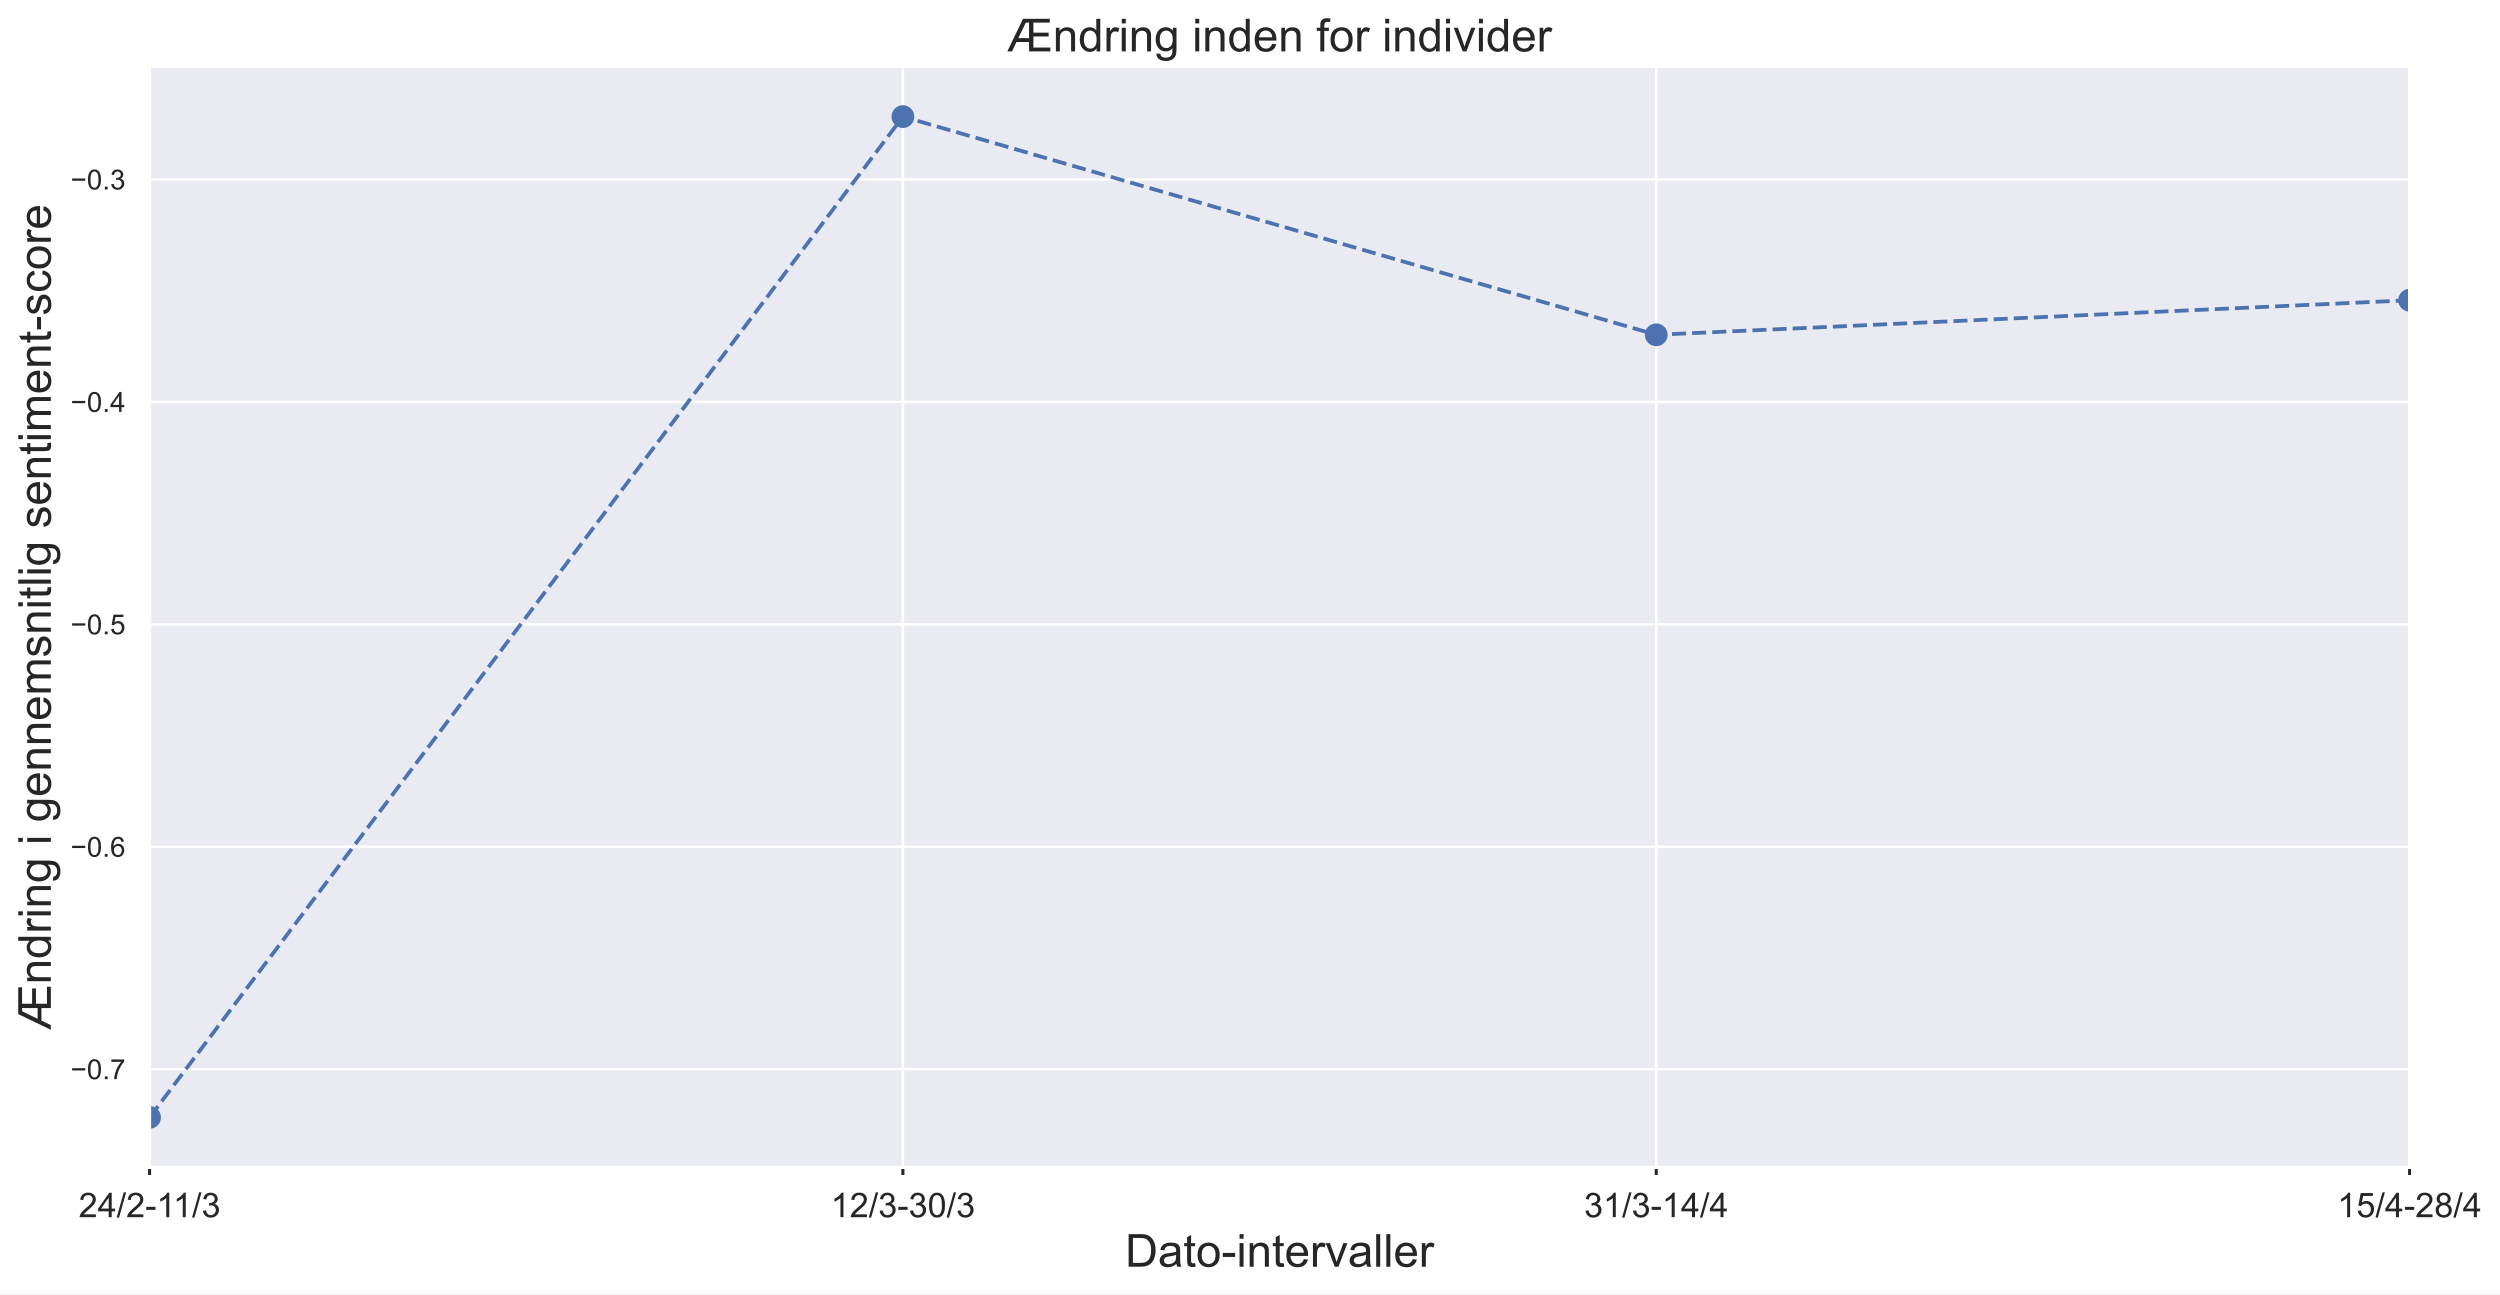
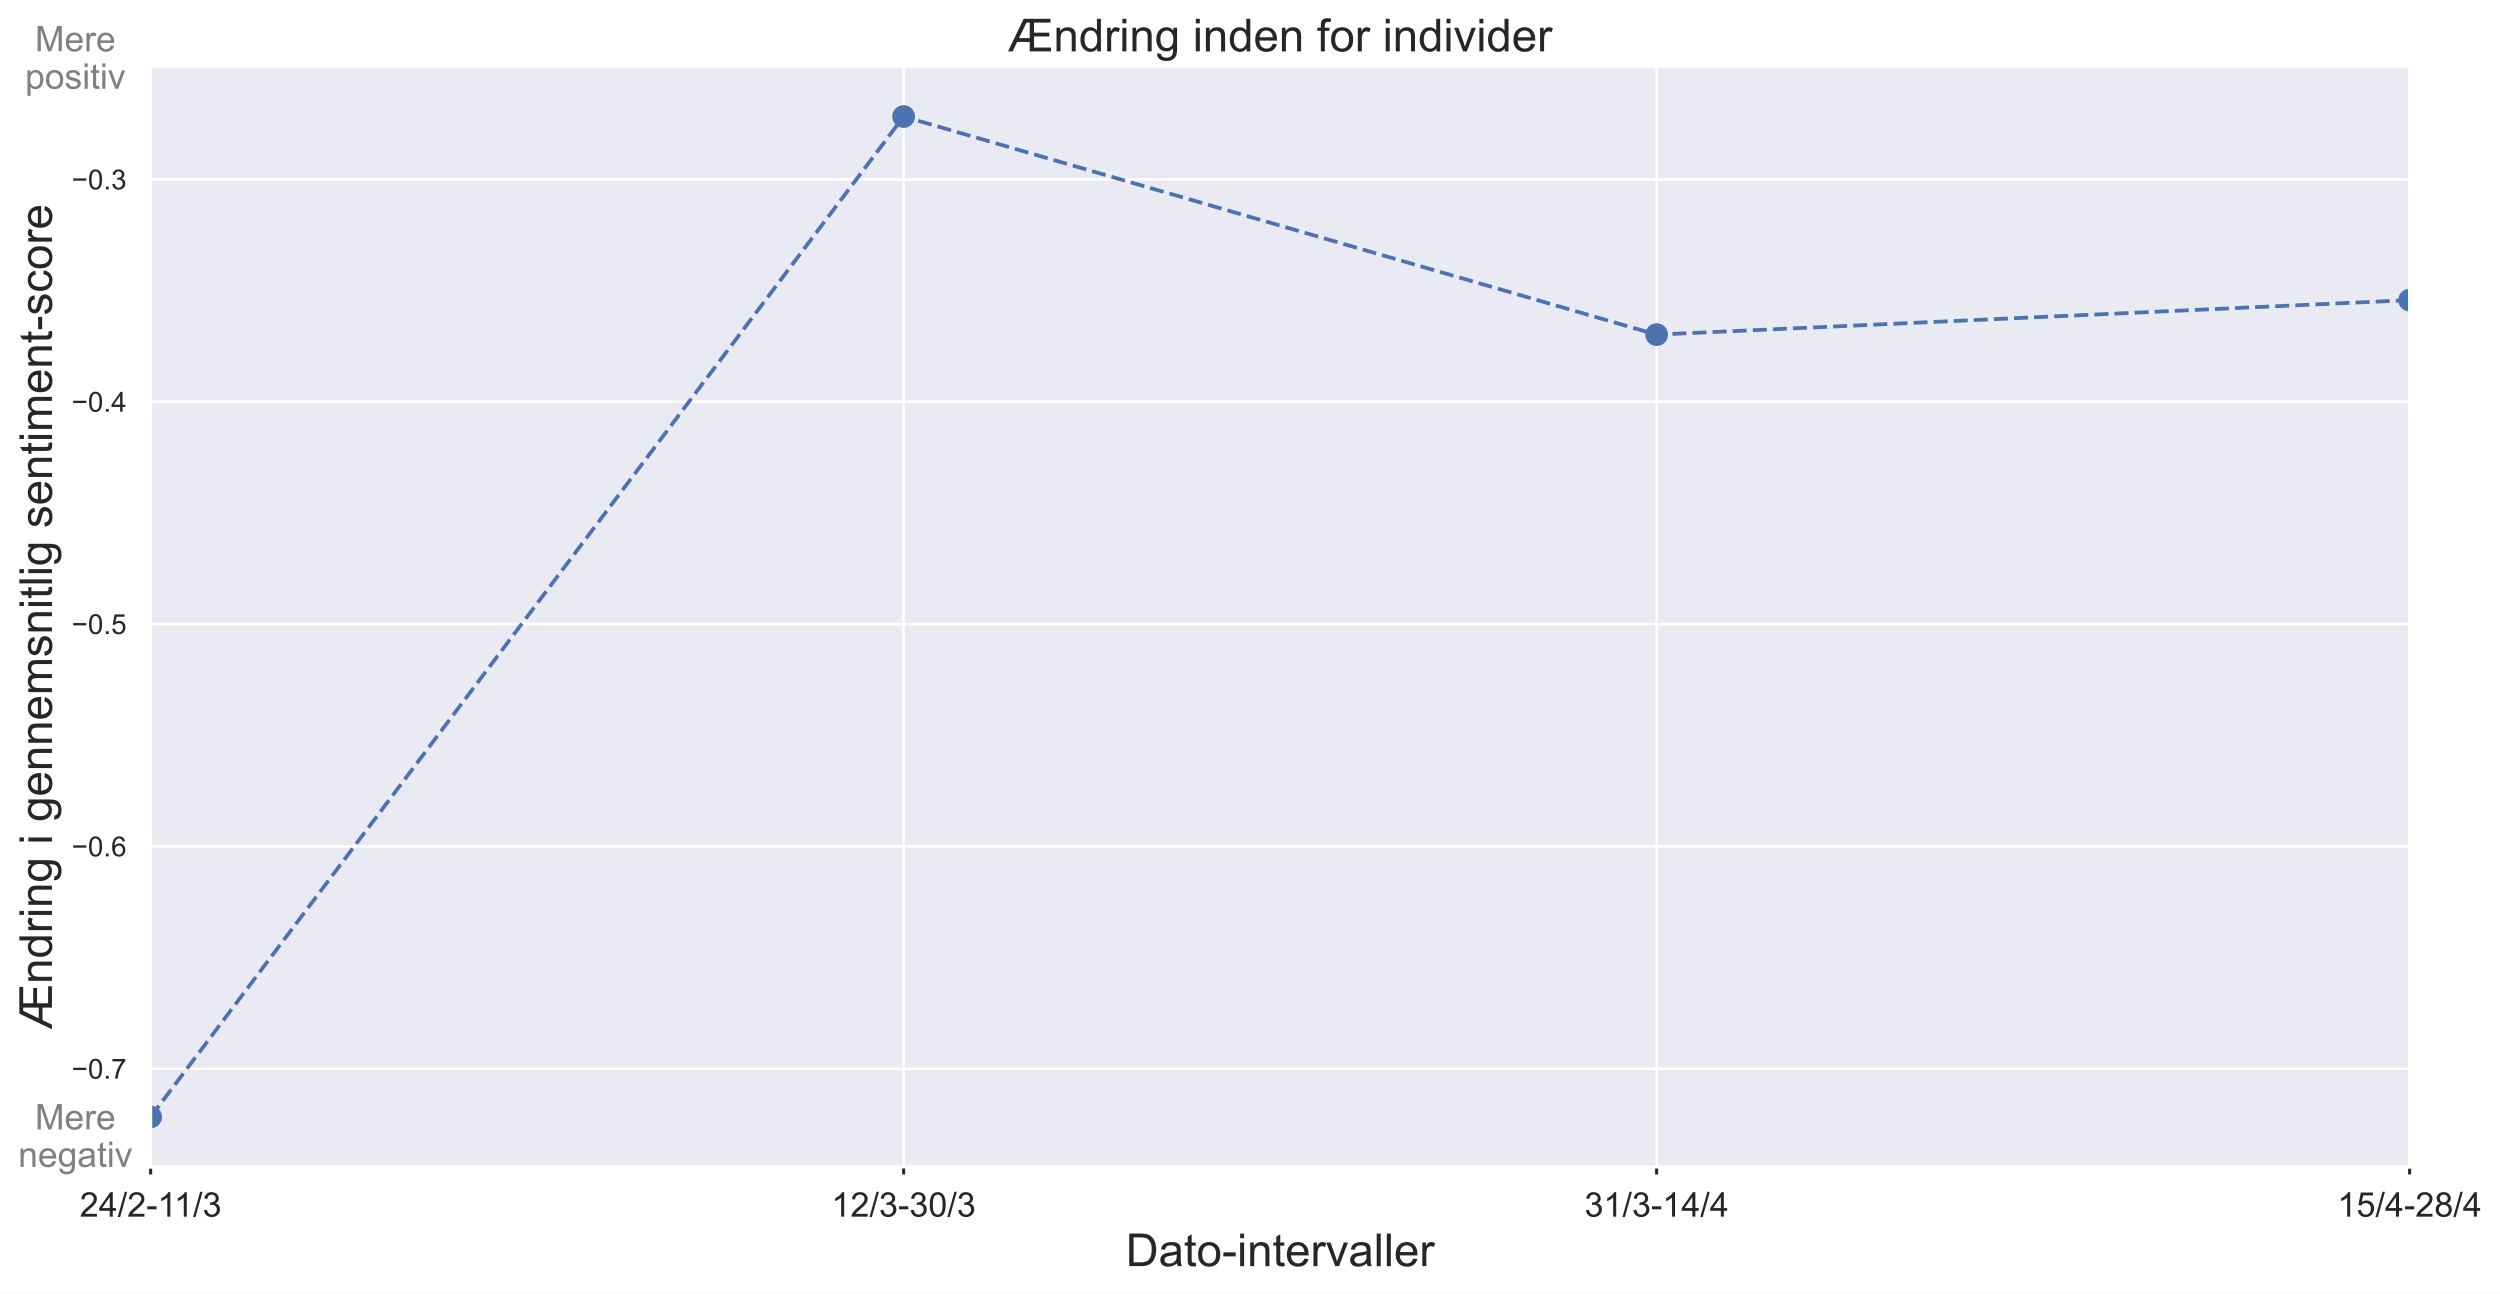
- <svg xmlns="http://www.w3.org/2000/svg" xmlns:xlink="http://www.w3.org/1999/xlink" height="511.191pt" version="1.1" viewBox="0 0 987.607 511.191" width="987.607pt">
+ <svg xmlns="http://www.w3.org/2000/svg" xmlns:xlink="http://www.w3.org/1999/xlink" height="511.191pt" version="1.1" viewBox="0 0 988.05 511.191" width="988.05pt">
  <defs>
    <style type="text/css">
*{stroke-linecap:butt;stroke-linejoin:round;}
  </style>
  </defs>
  <g id="figure_1">
    <g id="patch_1">
-       <path d="M 0 511.191  L 987.607 511.191  L 987.607 0  L 0 0  z " style="fill:#ffffff;" />
+       <path d="M 0 511.191  L 988.05 511.191  L 988.05 0  L 0 0  z " style="fill:#ffffff;" />
    </g>
    <g id="axes_1">
      <g id="patch_2">
-         <path d="M 59.087 461.183  L 951.887 461.183  L 951.887 26.303  L 59.087 26.303  z " style="fill:#eaeaf2;" />
+         <path d="M 59.531 461.183  L 952.331 461.183  L 952.331 26.303  L 59.531 26.303  z " style="fill:#eaeaf2;" />
      </g>
      <g id="matplotlib.axis_1">
        <g id="xtick_1">
          <g id="line2d_1">
-             <path clip-path="url(#p38877468bd)" d="M 59.087 461.183  L 59.087 26.303  " style="fill:none;stroke:#ffffff;stroke-linecap:round;" />
+             <path clip-path="url(#p5de04d328d)" d="M 59.531 461.183  L 59.531 26.303  " style="fill:none;stroke:#ffffff;stroke-linecap:round;" />
          </g>
          <g id="line2d_2">
            <defs>
-               <path d="M 0 0  L 0 3  " id="ma6ba448159" style="stroke:#262626;stroke-width:1.2;" />
+               <path d="M 0 0  L 0 3  " id="m83a872fc84" style="stroke:#262626;stroke-width:1.2;" />
            </defs>
            <g>
-               <use style="fill:#262626;stroke:#262626;stroke-width:1.2;" x="59.087" xlink:href="#ma6ba448159" y="461.183" />
+               <use style="fill:#262626;stroke:#262626;stroke-width:1.2;" x="59.531" xlink:href="#m83a872fc84" y="461.183" />
            </g>
          </g>
          <g id="text_1">
            <defs>
              <path d="M 50.344 8.453  L 50.344 0  L 3.031 0  Q 2.938 3.172 4.047 6.109  Q 5.859 10.938 9.828 15.625  Q 13.812 20.312 21.344 26.469  Q 33.016 36.031 37.109 41.625  Q 41.219 47.219 41.219 52.203  Q 41.219 57.422 37.469 61  Q 33.734 64.594 27.734 64.594  Q 21.391 64.594 17.578 60.781  Q 13.766 56.984 13.719 50.25  L 4.688 51.172  Q 5.609 61.281 11.656 66.578  Q 17.719 71.875 27.938 71.875  Q 38.234 71.875 44.234 66.156  Q 50.25 60.453 50.25 52  Q 50.25 47.703 48.484 43.547  Q 46.734 39.406 42.656 34.812  Q 38.578 30.219 29.109 22.219  Q 21.188 15.578 18.938 13.203  Q 16.703 10.844 15.234 8.453  z " id="ArialMT-50" />
              <path d="M 32.328 0  L 32.328 17.141  L 1.266 17.141  L 1.266 25.203  L 33.938 71.578  L 41.109 71.578  L 41.109 25.203  L 50.781 25.203  L 50.781 17.141  L 41.109 17.141  L 41.109 0  z M 32.328 25.203  L 32.328 57.469  L 9.906 25.203  z " id="ArialMT-52" />
              <path d="M 0 -1.219  L 20.75 72.797  L 27.781 72.797  L 7.078 -1.219  z " id="ArialMT-47" />
              <path d="M 3.172 21.484  L 3.172 30.328  L 30.172 30.328  L 30.172 21.484  z " id="ArialMT-45" />
              <path d="M 37.25 0  L 28.469 0  L 28.469 56  Q 25.297 52.984 20.141 49.953  Q 14.984 46.922 10.891 45.406  L 10.891 53.906  Q 18.266 57.375 23.781 62.297  Q 29.297 67.234 31.594 71.875  L 37.25 71.875  z " id="ArialMT-49" />
              <path d="M 4.203 18.891  L 12.984 20.062  Q 14.5 12.594 18.141 9.297  Q 21.781 6 27 6  Q 33.203 6 37.469 10.297  Q 41.75 14.594 41.75 20.953  Q 41.75 27 37.797 30.922  Q 33.844 34.859 27.734 34.859  Q 25.25 34.859 21.531 33.891  L 22.516 41.609  Q 23.391 41.5 23.922 41.5  Q 29.547 41.5 34.031 44.422  Q 38.531 47.359 38.531 53.469  Q 38.531 58.297 35.25 61.469  Q 31.984 64.656 26.812 64.656  Q 21.688 64.656 18.266 61.422  Q 14.844 58.203 13.875 51.766  L 5.078 53.328  Q 6.688 62.156 12.391 67.016  Q 18.109 71.875 26.609 71.875  Q 32.469 71.875 37.391 69.359  Q 42.328 66.844 44.938 62.5  Q 47.562 58.156 47.562 53.266  Q 47.562 48.641 45.062 44.828  Q 42.578 41.016 37.703 38.766  Q 44.047 37.312 47.562 32.688  Q 51.078 28.078 51.078 21.141  Q 51.078 11.766 44.234 5.25  Q 37.406 -1.266 26.953 -1.266  Q 17.531 -1.266 11.297 4.344  Q 5.078 9.969 4.203 18.891  z " id="ArialMT-51" />
            </defs>
-             <g style="fill:#262626;" transform="translate(31.06519 480.8465)scale(0.135 -0.135)">
+             <g style="fill:#262626;" transform="translate(31.50863 480.8465)scale(0.135 -0.135)">
              <use xlink:href="#ArialMT-50" />
              <use x="55.615" xlink:href="#ArialMT-52" />
              <use x="111.23" xlink:href="#ArialMT-47" />
              <use x="139.014" xlink:href="#ArialMT-50" />
              <use x="194.629" xlink:href="#ArialMT-45" />
              <use x="227.93" xlink:href="#ArialMT-49" />
              <use x="276.17" xlink:href="#ArialMT-49" />
              <use x="331.785" xlink:href="#ArialMT-47" />
              <use x="359.568" xlink:href="#ArialMT-51" />
            </g>
          </g>
        </g>
        <g id="xtick_2">
          <g id="line2d_3">
-             <path clip-path="url(#p38877468bd)" d="M 356.687 461.183  L 356.687 26.303  " style="fill:none;stroke:#ffffff;stroke-linecap:round;" />
+             <path clip-path="url(#p5de04d328d)" d="M 357.131 461.183  L 357.131 26.303  " style="fill:none;stroke:#ffffff;stroke-linecap:round;" />
          </g>
          <g id="line2d_4">
            <g>
-               <use style="fill:#262626;stroke:#262626;stroke-width:1.2;" x="356.687" xlink:href="#ma6ba448159" y="461.183" />
+               <use style="fill:#262626;stroke:#262626;stroke-width:1.2;" x="357.131" xlink:href="#m83a872fc84" y="461.183" />
            </g>
          </g>
          <g id="text_2">
            <defs>
              <path d="M 4.156 35.297  Q 4.156 48 6.766 55.734  Q 9.375 63.484 14.516 67.672  Q 19.672 71.875 27.484 71.875  Q 33.25 71.875 37.594 69.547  Q 41.938 67.234 44.766 62.859  Q 47.609 58.5 49.219 52.219  Q 50.828 45.953 50.828 35.297  Q 50.828 22.703 48.234 14.969  Q 45.656 7.234 40.5 3  Q 35.359 -1.219 27.484 -1.219  Q 17.141 -1.219 11.234 6.203  Q 4.156 15.141 4.156 35.297  z M 13.188 35.297  Q 13.188 17.672 17.312 11.828  Q 21.438 6 27.484 6  Q 33.547 6 37.672 11.859  Q 41.797 17.719 41.797 35.297  Q 41.797 52.984 37.672 58.781  Q 33.547 64.594 27.391 64.594  Q 21.344 64.594 17.719 59.469  Q 13.188 52.938 13.188 35.297  z " id="ArialMT-48" />
            </defs>
-             <g style="fill:#262626;" transform="translate(328.1674 480.8465)scale(0.135 -0.135)">
+             <g style="fill:#262626;" transform="translate(328.6108 480.8465)scale(0.135 -0.135)">
              <use xlink:href="#ArialMT-49" />
              <use x="55.615" xlink:href="#ArialMT-50" />
              <use x="111.23" xlink:href="#ArialMT-47" />
              <use x="139.014" xlink:href="#ArialMT-51" />
              <use x="194.629" xlink:href="#ArialMT-45" />
              <use x="227.93" xlink:href="#ArialMT-51" />
              <use x="283.545" xlink:href="#ArialMT-48" />
              <use x="339.16" xlink:href="#ArialMT-47" />
              <use x="366.943" xlink:href="#ArialMT-51" />
            </g>
          </g>
        </g>
        <g id="xtick_3">
          <g id="line2d_5">
-             <path clip-path="url(#p38877468bd)" d="M 654.287 461.183  L 654.287 26.303  " style="fill:none;stroke:#ffffff;stroke-linecap:round;" />
+             <path clip-path="url(#p5de04d328d)" d="M 654.731 461.183  L 654.731 26.303  " style="fill:none;stroke:#ffffff;stroke-linecap:round;" />
          </g>
          <g id="line2d_6">
            <g>
-               <use style="fill:#262626;stroke:#262626;stroke-width:1.2;" x="654.287" xlink:href="#ma6ba448159" y="461.183" />
+               <use style="fill:#262626;stroke:#262626;stroke-width:1.2;" x="654.731" xlink:href="#m83a872fc84" y="461.183" />
            </g>
          </g>
          <g id="text_3">
-             <g style="fill:#262626;" transform="translate(625.7674 480.8465)scale(0.135 -0.135)">
+             <g style="fill:#262626;" transform="translate(626.2108 480.8465)scale(0.135 -0.135)">
              <use xlink:href="#ArialMT-51" />
              <use x="55.615" xlink:href="#ArialMT-49" />
              <use x="111.23" xlink:href="#ArialMT-47" />
              <use x="139.014" xlink:href="#ArialMT-51" />
              <use x="194.629" xlink:href="#ArialMT-45" />
              <use x="227.93" xlink:href="#ArialMT-49" />
              <use x="283.545" xlink:href="#ArialMT-52" />
              <use x="339.16" xlink:href="#ArialMT-47" />
              <use x="366.943" xlink:href="#ArialMT-52" />
            </g>
          </g>
        </g>
        <g id="xtick_4">
          <g id="line2d_7">
-             <path clip-path="url(#p38877468bd)" d="M 951.887 461.183  L 951.887 26.303  " style="fill:none;stroke:#ffffff;stroke-linecap:round;" />
+             <path clip-path="url(#p5de04d328d)" d="M 952.331 461.183  L 952.331 26.303  " style="fill:none;stroke:#ffffff;stroke-linecap:round;" />
          </g>
          <g id="line2d_8">
            <g>
-               <use style="fill:#262626;stroke:#262626;stroke-width:1.2;" x="951.887" xlink:href="#ma6ba448159" y="461.183" />
+               <use style="fill:#262626;stroke:#262626;stroke-width:1.2;" x="952.331" xlink:href="#m83a872fc84" y="461.183" />
            </g>
          </g>
          <g id="text_4">
            <defs>
              <path d="M 4.156 18.75  L 13.375 19.531  Q 14.406 12.797 18.141 9.391  Q 21.875 6 27.156 6  Q 33.5 6 37.891 10.781  Q 42.281 15.578 42.281 23.484  Q 42.281 31 38.062 35.344  Q 33.844 39.703 27 39.703  Q 22.75 39.703 19.328 37.766  Q 15.922 35.844 13.969 32.766  L 5.719 33.844  L 12.641 70.609  L 48.25 70.609  L 48.25 62.203  L 19.672 62.203  L 15.828 42.969  Q 22.266 47.469 29.344 47.469  Q 38.719 47.469 45.156 40.969  Q 51.609 34.469 51.609 24.266  Q 51.609 14.547 45.953 7.469  Q 39.062 -1.219 27.156 -1.219  Q 17.391 -1.219 11.203 4.25  Q 5.031 9.719 4.156 18.75  z " id="ArialMT-53" />
              <path d="M 17.672 38.812  Q 12.203 40.828 9.562 44.531  Q 6.938 48.25 6.938 53.422  Q 6.938 61.234 12.547 66.547  Q 18.172 71.875 27.484 71.875  Q 36.859 71.875 42.578 66.422  Q 48.297 60.984 48.297 53.172  Q 48.297 48.188 45.672 44.5  Q 43.062 40.828 37.75 38.812  Q 44.344 36.672 47.781 31.875  Q 51.219 27.094 51.219 20.453  Q 51.219 11.281 44.719 5.031  Q 38.234 -1.219 27.641 -1.219  Q 17.047 -1.219 10.547 5.047  Q 4.047 11.328 4.047 20.703  Q 4.047 27.688 7.594 32.391  Q 11.141 37.109 17.672 38.812  z M 15.922 53.719  Q 15.922 48.641 19.188 45.406  Q 22.469 42.188 27.688 42.188  Q 32.766 42.188 36.016 45.375  Q 39.266 48.578 39.266 53.219  Q 39.266 58.062 35.906 61.359  Q 32.562 64.656 27.594 64.656  Q 22.562 64.656 19.234 61.422  Q 15.922 58.203 15.922 53.719  z M 13.094 20.656  Q 13.094 16.891 14.875 13.375  Q 16.656 9.859 20.172 7.922  Q 23.688 6 27.734 6  Q 34.031 6 38.125 10.047  Q 42.234 14.109 42.234 20.359  Q 42.234 26.703 38.016 30.859  Q 33.797 35.016 27.438 35.016  Q 21.234 35.016 17.156 30.906  Q 13.094 26.812 13.094 20.656  z " id="ArialMT-56" />
            </defs>
-             <g style="fill:#262626;" transform="translate(923.3674 480.8465)scale(0.135 -0.135)">
+             <g style="fill:#262626;" transform="translate(923.8108 480.8465)scale(0.135 -0.135)">
              <use xlink:href="#ArialMT-49" />
              <use x="55.615" xlink:href="#ArialMT-53" />
              <use x="111.23" xlink:href="#ArialMT-47" />
              <use x="139.014" xlink:href="#ArialMT-52" />
              <use x="194.629" xlink:href="#ArialMT-45" />
              <use x="227.93" xlink:href="#ArialMT-50" />
              <use x="283.545" xlink:href="#ArialMT-56" />
              <use x="339.16" xlink:href="#ArialMT-47" />
              <use x="366.943" xlink:href="#ArialMT-52" />
            </g>
          </g>
        </g>
        <g id="text_5">
          <defs>
            <path d="M 7.719 0  L 7.719 71.578  L 32.375 71.578  Q 40.719 71.578 45.125 70.562  Q 51.266 69.141 55.609 65.438  Q 61.281 60.641 64.078 53.188  Q 66.891 45.75 66.891 36.188  Q 66.891 28.031 64.984 21.734  Q 63.094 15.438 60.109 11.297  Q 57.125 7.172 53.578 4.797  Q 50.047 2.438 45.047 1.219  Q 40.047 0 33.547 0  z M 17.188 8.453  L 32.469 8.453  Q 39.547 8.453 43.578 9.766  Q 47.609 11.078 50 13.484  Q 53.375 16.844 55.25 22.531  Q 57.125 28.219 57.125 36.328  Q 57.125 47.562 53.438 53.594  Q 49.75 59.625 44.484 61.672  Q 40.672 63.141 32.234 63.141  L 17.188 63.141  z " id="ArialMT-68" />
            <path d="M 40.438 6.391  Q 35.547 2.25 31.031 0.531  Q 26.516 -1.172 21.344 -1.172  Q 12.797 -1.172 8.203 3  Q 3.609 7.172 3.609 13.672  Q 3.609 17.484 5.344 20.625  Q 7.078 23.781 9.891 25.688  Q 12.703 27.594 16.219 28.562  Q 18.797 29.25 24.031 29.891  Q 34.672 31.156 39.703 32.906  Q 39.75 34.719 39.75 35.203  Q 39.75 40.578 37.25 42.781  Q 33.891 45.75 27.25 45.75  Q 21.047 45.75 18.094 43.578  Q 15.141 41.406 13.719 35.891  L 5.125 37.062  Q 6.297 42.578 8.984 45.969  Q 11.672 49.359 16.75 51.188  Q 21.828 53.031 28.516 53.031  Q 35.156 53.031 39.297 51.469  Q 43.453 49.906 45.406 47.531  Q 47.359 45.172 48.141 41.547  Q 48.578 39.312 48.578 33.453  L 48.578 21.734  Q 48.578 9.469 49.141 6.219  Q 49.703 2.984 51.375 0  L 42.188 0  Q 40.828 2.734 40.438 6.391  z M 39.703 26.031  Q 34.906 24.078 25.344 22.703  Q 19.922 21.922 17.672 20.938  Q 15.438 19.969 14.203 18.094  Q 12.984 16.219 12.984 13.922  Q 12.984 10.406 15.641 8.062  Q 18.312 5.719 23.438 5.719  Q 28.516 5.719 32.469 7.938  Q 36.422 10.156 38.281 14.016  Q 39.703 17 39.703 22.797  z " id="ArialMT-97" />
            <path d="M 25.781 7.859  L 27.047 0.094  Q 23.344 -0.688 20.406 -0.688  Q 15.625 -0.688 12.984 0.828  Q 10.359 2.344 9.281 4.812  Q 8.203 7.281 8.203 15.188  L 8.203 45.016  L 1.766 45.016  L 1.766 51.859  L 8.203 51.859  L 8.203 64.703  L 16.938 69.969  L 16.938 51.859  L 25.781 51.859  L 25.781 45.016  L 16.938 45.016  L 16.938 14.703  Q 16.938 10.938 17.406 9.859  Q 17.875 8.797 18.922 8.156  Q 19.969 7.516 21.922 7.516  Q 23.391 7.516 25.781 7.859  z " id="ArialMT-116" />
            <path d="M 3.328 25.922  Q 3.328 40.328 11.328 47.266  Q 18.016 53.031 27.641 53.031  Q 38.328 53.031 45.109 46.016  Q 51.906 39.016 51.906 26.656  Q 51.906 16.656 48.906 10.906  Q 45.906 5.172 40.156 2  Q 34.422 -1.172 27.641 -1.172  Q 16.75 -1.172 10.031 5.812  Q 3.328 12.797 3.328 25.922  z M 12.359 25.922  Q 12.359 15.969 16.703 11.016  Q 21.047 6.062 27.641 6.062  Q 34.188 6.062 38.531 11.031  Q 42.875 16.016 42.875 26.219  Q 42.875 35.844 38.5 40.797  Q 34.125 45.75 27.641 45.75  Q 21.047 45.75 16.703 40.812  Q 12.359 35.891 12.359 25.922  z " id="ArialMT-111" />
            <path d="M 6.641 61.469  L 6.641 71.578  L 15.438 71.578  L 15.438 61.469  z M 6.641 0  L 6.641 51.859  L 15.438 51.859  L 15.438 0  z " id="ArialMT-105" />
            <path d="M 6.594 0  L 6.594 51.859  L 14.5 51.859  L 14.5 44.484  Q 20.219 53.031 31 53.031  Q 35.688 53.031 39.625 51.344  Q 43.562 49.656 45.516 46.922  Q 47.469 44.188 48.25 40.438  Q 48.734 37.984 48.734 31.891  L 48.734 0  L 39.938 0  L 39.938 31.547  Q 39.938 36.922 38.906 39.578  Q 37.891 42.234 35.281 43.812  Q 32.672 45.406 29.156 45.406  Q 23.531 45.406 19.453 41.844  Q 15.375 38.281 15.375 28.328  L 15.375 0  z " id="ArialMT-110" />
            <path d="M 42.094 16.703  L 51.172 15.578  Q 49.031 7.625 43.219 3.219  Q 37.406 -1.172 28.375 -1.172  Q 17 -1.172 10.328 5.828  Q 3.656 12.844 3.656 25.484  Q 3.656 38.578 10.391 45.797  Q 17.141 53.031 27.875 53.031  Q 38.281 53.031 44.875 45.953  Q 51.469 38.875 51.469 26.031  Q 51.469 25.25 51.422 23.688  L 12.75 23.688  Q 13.234 15.141 17.578 10.594  Q 21.922 6.062 28.422 6.062  Q 33.25 6.062 36.672 8.594  Q 40.094 11.141 42.094 16.703  z M 13.234 30.906  L 42.188 30.906  Q 41.609 37.453 38.875 40.719  Q 34.672 45.797 27.984 45.797  Q 21.922 45.797 17.797 41.75  Q 13.672 37.703 13.234 30.906  z " id="ArialMT-101" />
            <path d="M 6.5 0  L 6.5 51.859  L 14.406 51.859  L 14.406 44  Q 17.438 49.516 20 51.266  Q 22.562 53.031 25.641 53.031  Q 30.078 53.031 34.672 50.203  L 31.641 42.047  Q 28.422 43.953 25.203 43.953  Q 22.312 43.953 20.016 42.219  Q 17.719 40.484 16.75 37.406  Q 15.281 32.719 15.281 27.156  L 15.281 0  z " id="ArialMT-114" />
            <path d="M 21 0  L 1.266 51.859  L 10.547 51.859  L 21.688 20.797  Q 23.484 15.766 25 10.359  Q 26.172 14.453 28.266 20.219  L 39.797 51.859  L 48.828 51.859  L 29.203 0  z " id="ArialMT-118" />
            <path d="M 6.391 0  L 6.391 71.578  L 15.188 71.578  L 15.188 0  z " id="ArialMT-108" />
          </defs>
-           <g style="fill:#262626;" transform="translate(444.4686 500.4137)scale(0.18 -0.18)">
+           <g style="fill:#262626;" transform="translate(444.912 500.4137)scale(0.18 -0.18)">
            <use xlink:href="#ArialMT-68" />
            <use x="72.217" xlink:href="#ArialMT-97" />
            <use x="127.832" xlink:href="#ArialMT-116" />
            <use x="155.615" xlink:href="#ArialMT-111" />
            <use x="211.23" xlink:href="#ArialMT-45" />
            <use x="244.531" xlink:href="#ArialMT-105" />
            <use x="266.748" xlink:href="#ArialMT-110" />
            <use x="322.363" xlink:href="#ArialMT-116" />
            <use x="350.146" xlink:href="#ArialMT-101" />
            <use x="405.762" xlink:href="#ArialMT-114" />
            <use x="439.062" xlink:href="#ArialMT-118" />
            <use x="489.062" xlink:href="#ArialMT-97" />
            <use x="544.678" xlink:href="#ArialMT-108" />
            <use x="566.895" xlink:href="#ArialMT-108" />
            <use x="589.111" xlink:href="#ArialMT-101" />
            <use x="644.727" xlink:href="#ArialMT-114" />
          </g>
        </g>
      </g>
      <g id="matplotlib.axis_2">
        <g id="ytick_1">
          <g id="line2d_9">
-             <path clip-path="url(#p38877468bd)" d="M 59.087 422.379  L 951.887 422.379  " style="fill:none;stroke:#ffffff;stroke-linecap:round;" />
+             <path clip-path="url(#p5de04d328d)" d="M 59.531 422.379  L 952.331 422.379  " style="fill:none;stroke:#ffffff;stroke-linecap:round;" />
          </g>
          <g id="text_6">
            <defs>
              <path d="M 52.828 31.203  L 5.562 31.203  L 5.562 39.406  L 52.828 39.406  z " id="ArialMT-8722" />
              <path d="M 9.078 0  L 9.078 10.016  L 19.094 10.016  L 19.094 0  z " id="ArialMT-46" />
              <path d="M 4.734 62.203  L 4.734 70.656  L 51.078 70.656  L 51.078 63.812  Q 44.234 56.547 37.516 44.484  Q 30.812 32.422 27.156 19.672  Q 24.516 10.688 23.781 0  L 14.75 0  Q 14.891 8.453 18.062 20.406  Q 21.234 32.375 27.172 43.484  Q 33.109 54.594 39.797 62.203  z " id="ArialMT-55" />
            </defs>
-             <g style="fill:#262626;" transform="translate(27.8725 426.3154)scale(0.11 -0.11)">
+             <g style="fill:#262626;" transform="translate(28.31594 426.3154)scale(0.11 -0.11)">
              <use xlink:href="#ArialMT-8722" />
              <use x="58.398" xlink:href="#ArialMT-48" />
              <use x="114.014" xlink:href="#ArialMT-46" />
              <use x="141.797" xlink:href="#ArialMT-55" />
            </g>
          </g>
        </g>
        <g id="ytick_2">
          <g id="line2d_10">
-             <path clip-path="url(#p38877468bd)" d="M 59.087 334.511  L 951.887 334.511  " style="fill:none;stroke:#ffffff;stroke-linecap:round;" />
+             <path clip-path="url(#p5de04d328d)" d="M 59.531 334.511  L 952.331 334.511  " style="fill:none;stroke:#ffffff;stroke-linecap:round;" />
          </g>
          <g id="text_7">
            <defs>
              <path d="M 49.75 54.047  L 41.016 53.375  Q 39.844 58.547 37.703 60.891  Q 34.125 64.656 28.906 64.656  Q 24.703 64.656 21.531 62.312  Q 17.391 59.281 14.984 53.469  Q 12.594 47.656 12.5 36.922  Q 15.672 41.75 20.266 44.094  Q 24.859 46.438 29.891 46.438  Q 38.672 46.438 44.844 39.969  Q 51.031 33.5 51.031 23.25  Q 51.031 16.5 48.125 10.719  Q 45.219 4.938 40.141 1.859  Q 35.062 -1.219 28.609 -1.219  Q 17.625 -1.219 10.688 6.859  Q 3.766 14.938 3.766 33.5  Q 3.766 54.25 11.422 63.672  Q 18.109 71.875 29.438 71.875  Q 37.891 71.875 43.281 67.141  Q 48.688 62.406 49.75 54.047  z M 13.875 23.188  Q 13.875 18.656 15.797 14.5  Q 17.719 10.359 21.188 8.172  Q 24.656 6 28.469 6  Q 34.031 6 38.031 10.484  Q 42.047 14.984 42.047 22.703  Q 42.047 30.125 38.078 34.391  Q 34.125 38.672 28.125 38.672  Q 22.172 38.672 18.016 34.391  Q 13.875 30.125 13.875 23.188  z " id="ArialMT-54" />
            </defs>
-             <g style="fill:#262626;" transform="translate(27.8725 338.4474)scale(0.11 -0.11)">
+             <g style="fill:#262626;" transform="translate(28.31594 338.4474)scale(0.11 -0.11)">
              <use xlink:href="#ArialMT-8722" />
              <use x="58.398" xlink:href="#ArialMT-48" />
              <use x="114.014" xlink:href="#ArialMT-46" />
              <use x="141.797" xlink:href="#ArialMT-54" />
            </g>
          </g>
        </g>
        <g id="ytick_3">
          <g id="line2d_11">
-             <path clip-path="url(#p38877468bd)" d="M 59.087 246.643  L 951.887 246.643  " style="fill:none;stroke:#ffffff;stroke-linecap:round;" />
+             <path clip-path="url(#p5de04d328d)" d="M 59.531 246.643  L 952.331 246.643  " style="fill:none;stroke:#ffffff;stroke-linecap:round;" />
          </g>
          <g id="text_8">
-             <g style="fill:#262626;" transform="translate(27.8725 250.5794)scale(0.11 -0.11)">
+             <g style="fill:#262626;" transform="translate(28.31594 250.5794)scale(0.11 -0.11)">
              <use xlink:href="#ArialMT-8722" />
              <use x="58.398" xlink:href="#ArialMT-48" />
              <use x="114.014" xlink:href="#ArialMT-46" />
              <use x="141.797" xlink:href="#ArialMT-53" />
            </g>
          </g>
        </g>
        <g id="ytick_4">
          <g id="line2d_12">
-             <path clip-path="url(#p38877468bd)" d="M 59.087 158.775  L 951.887 158.775  " style="fill:none;stroke:#ffffff;stroke-linecap:round;" />
+             <path clip-path="url(#p5de04d328d)" d="M 59.531 158.775  L 952.331 158.775  " style="fill:none;stroke:#ffffff;stroke-linecap:round;" />
          </g>
          <g id="text_9">
-             <g style="fill:#262626;" transform="translate(27.8725 162.7115)scale(0.11 -0.11)">
+             <g style="fill:#262626;" transform="translate(28.31594 162.7115)scale(0.11 -0.11)">
              <use xlink:href="#ArialMT-8722" />
              <use x="58.398" xlink:href="#ArialMT-48" />
              <use x="114.014" xlink:href="#ArialMT-46" />
              <use x="141.797" xlink:href="#ArialMT-52" />
            </g>
          </g>
        </g>
        <g id="ytick_5">
          <g id="line2d_13">
-             <path clip-path="url(#p38877468bd)" d="M 59.087 70.907  L 951.887 70.907  " style="fill:none;stroke:#ffffff;stroke-linecap:round;" />
+             <path clip-path="url(#p5de04d328d)" d="M 59.531 70.907  L 952.331 70.907  " style="fill:none;stroke:#ffffff;stroke-linecap:round;" />
          </g>
          <g id="text_10">
-             <g style="fill:#262626;" transform="translate(27.8725 74.84346)scale(0.11 -0.11)">
+             <g style="fill:#262626;" transform="translate(28.31594 74.84346)scale(0.11 -0.11)">
              <use xlink:href="#ArialMT-8722" />
              <use x="58.398" xlink:href="#ArialMT-48" />
              <use x="114.014" xlink:href="#ArialMT-46" />
              <use x="141.797" xlink:href="#ArialMT-51" />
            </g>
          </g>
        </g>
        <g id="text_11">
          <defs>
            <path d="M 0.047 0  L 34.469 71.578  L 93.219 71.578  L 93.219 63.141  L 57.234 63.141  L 57.234 41.109  L 90.672 41.109  L 90.672 32.719  L 57.234 32.719  L 57.234 8.453  L 94.531 8.453  L 94.531 0  L 47.703 0  L 47.703 20.656  L 20.062 20.656  L 10.297 0  z M 24.078 29.047  L 47.703 29.047  L 47.703 63.141  L 40.625 63.141  z " id="ArialMT-198" />
            <path d="M 40.234 0  L 40.234 6.547  Q 35.297 -1.172 25.734 -1.172  Q 19.531 -1.172 14.328 2.25  Q 9.125 5.672 6.266 11.797  Q 3.422 17.922 3.422 25.875  Q 3.422 33.641 6 39.969  Q 8.594 46.297 13.766 49.656  Q 18.953 53.031 25.344 53.031  Q 30.031 53.031 33.688 51.047  Q 37.359 49.078 39.656 45.906  L 39.656 71.578  L 48.391 71.578  L 48.391 0  z M 12.453 25.875  Q 12.453 15.922 16.641 10.984  Q 20.844 6.062 26.562 6.062  Q 32.328 6.062 36.344 10.766  Q 40.375 15.484 40.375 25.141  Q 40.375 35.797 36.266 40.766  Q 32.172 45.75 26.172 45.75  Q 20.312 45.75 16.375 40.969  Q 12.453 36.188 12.453 25.875  z " id="ArialMT-100" />
            <path d="M 4.984 -4.297  L 13.531 -5.562  Q 14.062 -9.516 16.5 -11.328  Q 19.781 -13.766 25.438 -13.766  Q 31.547 -13.766 34.859 -11.328  Q 38.188 -8.891 39.359 -4.5  Q 40.047 -1.812 39.984 6.781  Q 34.234 0 25.641 0  Q 14.938 0 9.078 7.719  Q 3.219 15.438 3.219 26.219  Q 3.219 33.641 5.906 39.906  Q 8.594 46.188 13.688 49.609  Q 18.797 53.031 25.688 53.031  Q 34.859 53.031 40.828 45.609  L 40.828 51.859  L 48.922 51.859  L 48.922 7.031  Q 48.922 -5.078 46.453 -10.125  Q 44 -15.188 38.641 -18.109  Q 33.297 -21.047 25.484 -21.047  Q 16.219 -21.047 10.5 -16.875  Q 4.781 -12.703 4.984 -4.297  z M 12.25 26.859  Q 12.25 16.656 16.297 11.969  Q 20.359 7.281 26.469 7.281  Q 32.516 7.281 36.609 11.938  Q 40.719 16.609 40.719 26.562  Q 40.719 36.078 36.5 40.906  Q 32.281 45.75 26.312 45.75  Q 20.453 45.75 16.344 40.984  Q 12.25 36.234 12.25 26.859  z " id="ArialMT-103" />
            <path id="ArialMT-32" />
            <path d="M 6.594 0  L 6.594 51.859  L 14.453 51.859  L 14.453 44.578  Q 16.891 48.391 20.938 50.703  Q 25 53.031 30.172 53.031  Q 35.938 53.031 39.625 50.641  Q 43.312 48.25 44.828 43.953  Q 50.984 53.031 60.844 53.031  Q 68.562 53.031 72.703 48.75  Q 76.859 44.484 76.859 35.594  L 76.859 0  L 68.109 0  L 68.109 32.672  Q 68.109 37.938 67.25 40.25  Q 66.406 42.578 64.156 43.984  Q 61.922 45.406 58.891 45.406  Q 53.422 45.406 49.797 41.766  Q 46.188 38.141 46.188 30.125  L 46.188 0  L 37.406 0  L 37.406 33.688  Q 37.406 39.547 35.25 42.469  Q 33.109 45.406 28.219 45.406  Q 24.516 45.406 21.359 43.453  Q 18.219 41.5 16.797 37.734  Q 15.375 33.984 15.375 26.906  L 15.375 0  z " id="ArialMT-109" />
            <path d="M 3.078 15.484  L 11.766 16.844  Q 12.5 11.625 15.844 8.844  Q 19.188 6.062 25.203 6.062  Q 31.25 6.062 34.172 8.516  Q 37.109 10.984 37.109 14.312  Q 37.109 17.281 34.516 19  Q 32.719 20.172 25.531 21.969  Q 15.875 24.422 12.141 26.203  Q 8.406 27.984 6.469 31.125  Q 4.547 34.281 4.547 38.094  Q 4.547 41.547 6.125 44.5  Q 7.719 47.469 10.453 49.422  Q 12.5 50.922 16.031 51.969  Q 19.578 53.031 23.641 53.031  Q 29.734 53.031 34.344 51.266  Q 38.969 49.516 41.156 46.5  Q 43.359 43.5 44.188 38.484  L 35.594 37.312  Q 35.016 41.312 32.203 43.547  Q 29.391 45.797 24.266 45.797  Q 18.219 45.797 15.625 43.797  Q 13.031 41.797 13.031 39.109  Q 13.031 37.406 14.109 36.031  Q 15.188 34.625 17.484 33.688  Q 18.797 33.203 25.25 31.453  Q 34.578 28.953 38.25 27.359  Q 41.938 25.781 44.031 22.75  Q 46.141 19.734 46.141 15.234  Q 46.141 10.844 43.578 6.953  Q 41.016 3.078 36.172 0.953  Q 31.344 -1.172 25.25 -1.172  Q 15.141 -1.172 9.844 3.031  Q 4.547 7.234 3.078 15.484  z " id="ArialMT-115" />
            <path d="M 40.438 19  L 49.078 17.875  Q 47.656 8.938 41.812 3.875  Q 35.984 -1.172 27.484 -1.172  Q 16.844 -1.172 10.375 5.781  Q 3.906 12.75 3.906 25.734  Q 3.906 34.125 6.688 40.422  Q 9.469 46.734 15.156 49.875  Q 20.844 53.031 27.547 53.031  Q 35.984 53.031 41.359 48.75  Q 46.734 44.484 48.25 36.625  L 39.703 35.297  Q 38.484 40.531 35.375 43.156  Q 32.281 45.797 27.875 45.797  Q 21.234 45.797 17.078 41.031  Q 12.938 36.281 12.938 25.984  Q 12.938 15.531 16.938 10.797  Q 20.953 6.062 27.391 6.062  Q 32.562 6.062 36.031 9.234  Q 39.5 12.406 40.438 19  z " id="ArialMT-99" />
          </defs>
-           <g style="fill:#262626;" transform="translate(20.08406 406.8094)rotate(-90)scale(0.18 -0.18)">
+           <g style="fill:#262626;" transform="translate(20.5275 406.8094)rotate(-90)scale(0.18 -0.18)">
            <use xlink:href="#ArialMT-198" />
            <use x="100" xlink:href="#ArialMT-110" />
            <use x="155.615" xlink:href="#ArialMT-100" />
            <use x="211.23" xlink:href="#ArialMT-114" />
            <use x="244.531" xlink:href="#ArialMT-105" />
            <use x="266.748" xlink:href="#ArialMT-110" />
            <use x="322.363" xlink:href="#ArialMT-103" />
            <use x="377.979" xlink:href="#ArialMT-32" />
            <use x="405.762" xlink:href="#ArialMT-105" />
            <use x="427.979" xlink:href="#ArialMT-32" />
            <use x="455.762" xlink:href="#ArialMT-103" />
            <use x="511.377" xlink:href="#ArialMT-101" />
            <use x="566.992" xlink:href="#ArialMT-110" />
            <use x="622.607" xlink:href="#ArialMT-110" />
            <use x="678.223" xlink:href="#ArialMT-101" />
            <use x="733.838" xlink:href="#ArialMT-109" />
            <use x="817.139" xlink:href="#ArialMT-115" />
            <use x="867.139" xlink:href="#ArialMT-110" />
            <use x="922.754" xlink:href="#ArialMT-105" />
            <use x="944.971" xlink:href="#ArialMT-116" />
            <use x="972.754" xlink:href="#ArialMT-108" />
            <use x="994.971" xlink:href="#ArialMT-105" />
            <use x="1017.188" xlink:href="#ArialMT-103" />
            <use x="1072.803" xlink:href="#ArialMT-32" />
            <use x="1100.586" xlink:href="#ArialMT-115" />
            <use x="1150.586" xlink:href="#ArialMT-101" />
            <use x="1206.201" xlink:href="#ArialMT-110" />
            <use x="1261.816" xlink:href="#ArialMT-116" />
            <use x="1289.6" xlink:href="#ArialMT-105" />
            <use x="1311.816" xlink:href="#ArialMT-109" />
            <use x="1395.117" xlink:href="#ArialMT-101" />
            <use x="1450.732" xlink:href="#ArialMT-110" />
            <use x="1506.348" xlink:href="#ArialMT-116" />
            <use x="1534.131" xlink:href="#ArialMT-45" />
            <use x="1567.432" xlink:href="#ArialMT-115" />
            <use x="1617.432" xlink:href="#ArialMT-99" />
            <use x="1667.432" xlink:href="#ArialMT-111" />
            <use x="1723.047" xlink:href="#ArialMT-114" />
            <use x="1756.348" xlink:href="#ArialMT-101" />
          </g>
        </g>
      </g>
      <g id="line2d_14">
-         <path clip-path="url(#p38877468bd)" d="M 59.087 441.416  L 356.687 46.071  L 654.287 132.256  L 951.887 118.607  " style="fill:none;stroke:#4c72b0;stroke-dasharray:5.55,2.4;stroke-dashoffset:0;stroke-width:1.5;" />
+         <path clip-path="url(#p5de04d328d)" d="M 59.531 441.416  L 357.131 46.071  L 654.731 132.256  L 952.331 118.607  " style="fill:none;stroke:#4c72b0;stroke-dasharray:5.55,2.4;stroke-dashoffset:0;stroke-width:1.5;" />
        <defs>
-           <path d="M 0 4  C 1.061 4 2.078 3.579 2.828 2.828  C 3.579 2.078 4 1.061 4 0  C 4 -1.061 3.579 -2.078 2.828 -2.828  C 2.078 -3.579 1.061 -4 0 -4  C -1.061 -4 -2.078 -3.579 -2.828 -2.828  C -3.579 -2.078 -4 -1.061 -4 0  C -4 1.061 -3.579 2.078 -2.828 2.828  C -2.078 3.579 -1.061 4 0 4  z " id="m5041544617" style="stroke:#4c72b0;" />
+           <path d="M 0 4  C 1.061 4 2.078 3.579 2.828 2.828  C 3.579 2.078 4 1.061 4 0  C 4 -1.061 3.579 -2.078 2.828 -2.828  C 2.078 -3.579 1.061 -4 0 -4  C -1.061 -4 -2.078 -3.579 -2.828 -2.828  C -3.579 -2.078 -4 -1.061 -4 0  C -4 1.061 -3.579 2.078 -2.828 2.828  C -2.078 3.579 -1.061 4 0 4  z " id="m0a7e8d6cd3" style="stroke:#4c72b0;" />
        </defs>
-         <g clip-path="url(#p38877468bd)">
-           <use style="fill:#4c72b0;stroke:#4c72b0;" x="59.087" xlink:href="#m5041544617" y="441.416" />
-           <use style="fill:#4c72b0;stroke:#4c72b0;" x="356.687" xlink:href="#m5041544617" y="46.071" />
-           <use style="fill:#4c72b0;stroke:#4c72b0;" x="654.287" xlink:href="#m5041544617" y="132.256" />
-           <use style="fill:#4c72b0;stroke:#4c72b0;" x="951.887" xlink:href="#m5041544617" y="118.607" />
+         <g clip-path="url(#p5de04d328d)">
+           <use style="fill:#4c72b0;stroke:#4c72b0;" x="59.531" xlink:href="#m0a7e8d6cd3" y="441.416" />
+           <use style="fill:#4c72b0;stroke:#4c72b0;" x="357.131" xlink:href="#m0a7e8d6cd3" y="46.071" />
+           <use style="fill:#4c72b0;stroke:#4c72b0;" x="654.731" xlink:href="#m0a7e8d6cd3" y="132.256" />
+           <use style="fill:#4c72b0;stroke:#4c72b0;" x="952.331" xlink:href="#m0a7e8d6cd3" y="118.607" />
        </g>
      </g>
      <g id="patch_3">
-         <path d="M 59.087 461.183  L 59.087 26.303  " style="fill:none;stroke:#ffffff;stroke-linecap:square;stroke-linejoin:miter;stroke-width:1.25;" />
+         <path d="M 59.531 461.183  L 59.531 26.303  " style="fill:none;stroke:#ffffff;stroke-linecap:square;stroke-linejoin:miter;stroke-width:1.25;" />
      </g>
      <g id="patch_4">
-         <path d="M 951.887 461.183  L 951.887 26.303  " style="fill:none;stroke:#ffffff;stroke-linecap:square;stroke-linejoin:miter;stroke-width:1.25;" />
+         <path d="M 952.331 461.183  L 952.331 26.303  " style="fill:none;stroke:#ffffff;stroke-linecap:square;stroke-linejoin:miter;stroke-width:1.25;" />
      </g>
      <g id="patch_5">
-         <path d="M 59.087 461.183  L 951.887 461.183  " style="fill:none;stroke:#ffffff;stroke-linecap:square;stroke-linejoin:miter;stroke-width:1.25;" />
+         <path d="M 59.531 461.183  L 952.331 461.183  " style="fill:none;stroke:#ffffff;stroke-linecap:square;stroke-linejoin:miter;stroke-width:1.25;" />
      </g>
      <g id="patch_6">
-         <path d="M 59.087 26.303  L 951.887 26.303  " style="fill:none;stroke:#ffffff;stroke-linecap:square;stroke-linejoin:miter;stroke-width:1.25;" />
+         <path d="M 59.531 26.303  L 952.331 26.303  " style="fill:none;stroke:#ffffff;stroke-linecap:square;stroke-linejoin:miter;stroke-width:1.25;" />
      </g>
      <g id="text_12">
+         <defs>
+           <path d="M 7.422 0  L 7.422 71.578  L 21.688 71.578  L 38.625 20.906  Q 40.969 13.812 42.047 10.297  Q 43.266 14.203 45.844 21.781  L 62.984 71.578  L 75.734 71.578  L 75.734 0  L 66.609 0  L 66.609 59.906  L 45.797 0  L 37.25 0  L 16.547 60.938  L 16.547 0  z " id="ArialMT-77" />
+         </defs>
+         <g style="fill:#808080;" transform="translate(13.82375 20.28261)scale(0.14 -0.14)">
+           <use xlink:href="#ArialMT-77" />
+           <use x="83.301" xlink:href="#ArialMT-101" />
+           <use x="138.916" xlink:href="#ArialMT-114" />
+           <use x="172.217" xlink:href="#ArialMT-101" />
+         </g>
+         <defs>
+           <path d="M 6.594 -19.875  L 6.594 51.859  L 14.594 51.859  L 14.594 45.125  Q 17.438 49.078 21 51.047  Q 24.562 53.031 29.641 53.031  Q 36.281 53.031 41.359 49.609  Q 46.438 46.188 49.016 39.953  Q 51.609 33.734 51.609 26.312  Q 51.609 18.359 48.75 11.984  Q 45.906 5.609 40.453 2.219  Q 35.016 -1.172 29 -1.172  Q 24.609 -1.172 21.109 0.688  Q 17.625 2.547 15.375 5.375  L 15.375 -19.875  z M 14.547 25.641  Q 14.547 15.625 18.594 10.844  Q 22.656 6.062 28.422 6.062  Q 34.281 6.062 38.453 11.016  Q 42.625 15.969 42.625 26.375  Q 42.625 36.281 38.547 41.203  Q 34.469 46.141 28.812 46.141  Q 23.188 46.141 18.859 40.891  Q 14.547 35.641 14.547 25.641  z " id="ArialMT-112" />
+         </defs>
+         <g style="fill:#808080;" transform="translate(9.93 35.09024)scale(0.14 -0.14)">
+           <use xlink:href="#ArialMT-112" />
+           <use x="55.615" xlink:href="#ArialMT-111" />
+           <use x="111.23" xlink:href="#ArialMT-115" />
+           <use x="161.23" xlink:href="#ArialMT-105" />
+           <use x="183.447" xlink:href="#ArialMT-116" />
+           <use x="211.23" xlink:href="#ArialMT-105" />
+           <use x="233.447" xlink:href="#ArialMT-118" />
+         </g>
+       </g>
+       <g id="text_13">
+         <g style="fill:#808080;" transform="translate(13.82375 446.3758)scale(0.14 -0.14)">
+           <use xlink:href="#ArialMT-77" />
+           <use x="83.301" xlink:href="#ArialMT-101" />
+           <use x="138.916" xlink:href="#ArialMT-114" />
+           <use x="172.217" xlink:href="#ArialMT-101" />
+         </g>
+         <g style="fill:#808080;" transform="translate(7.2 461.1834)scale(0.14 -0.14)">
+           <use xlink:href="#ArialMT-110" />
+           <use x="55.615" xlink:href="#ArialMT-101" />
+           <use x="111.23" xlink:href="#ArialMT-103" />
+           <use x="166.846" xlink:href="#ArialMT-97" />
+           <use x="222.461" xlink:href="#ArialMT-116" />
+           <use x="250.244" xlink:href="#ArialMT-105" />
+           <use x="272.461" xlink:href="#ArialMT-118" />
+         </g>
+       </g>
+       <g id="text_14">
        <defs>
          <path d="M 8.688 0  L 8.688 45.016  L 0.922 45.016  L 0.922 51.859  L 8.688 51.859  L 8.688 57.375  Q 8.688 62.594 9.625 65.141  Q 10.891 68.562 14.078 70.672  Q 17.281 72.797 23.047 72.797  Q 26.766 72.797 31.25 71.922  L 29.938 64.266  Q 27.203 64.75 24.75 64.75  Q 20.75 64.75 19.094 63.031  Q 17.438 61.328 17.438 56.641  L 17.438 51.859  L 27.547 51.859  L 27.547 45.016  L 17.438 45.016  L 17.438 0  z " id="ArialMT-102" />
        </defs>
-         <g style="fill:#262626;" transform="translate(397.9344 20.30344)scale(0.18 -0.18)">
+         <g style="fill:#262626;" transform="translate(398.3778 20.30344)scale(0.18 -0.18)">
          <use xlink:href="#ArialMT-198" />
          <use x="100" xlink:href="#ArialMT-110" />
          <use x="155.615" xlink:href="#ArialMT-100" />
          <use x="211.23" xlink:href="#ArialMT-114" />
          <use x="244.531" xlink:href="#ArialMT-105" />
          <use x="266.748" xlink:href="#ArialMT-110" />
          <use x="322.363" xlink:href="#ArialMT-103" />
          <use x="377.979" xlink:href="#ArialMT-32" />
          <use x="405.762" xlink:href="#ArialMT-105" />
          <use x="427.979" xlink:href="#ArialMT-110" />
          <use x="483.594" xlink:href="#ArialMT-100" />
          <use x="539.209" xlink:href="#ArialMT-101" />
          <use x="594.824" xlink:href="#ArialMT-110" />
          <use x="650.439" xlink:href="#ArialMT-32" />
          <use x="678.223" xlink:href="#ArialMT-102" />
          <use x="706.006" xlink:href="#ArialMT-111" />
          <use x="761.621" xlink:href="#ArialMT-114" />
          <use x="794.922" xlink:href="#ArialMT-32" />
          <use x="822.705" xlink:href="#ArialMT-105" />
          <use x="844.922" xlink:href="#ArialMT-110" />
          <use x="900.537" xlink:href="#ArialMT-100" />
          <use x="956.152" xlink:href="#ArialMT-105" />
          <use x="978.369" xlink:href="#ArialMT-118" />
          <use x="1028.369" xlink:href="#ArialMT-105" />
          <use x="1050.586" xlink:href="#ArialMT-100" />
          <use x="1106.201" xlink:href="#ArialMT-101" />
          <use x="1161.816" xlink:href="#ArialMT-114" />
        </g>
      </g>
    </g>
  </g>
  <defs>
-     <clipPath id="p38877468bd">
-       <rect height="434.88" width="892.8" x="59.087" y="26.303" />
+     <clipPath id="p5de04d328d">
+       <rect height="434.88" width="892.8" x="59.531" y="26.303" />
    </clipPath>
  </defs>
</svg>
